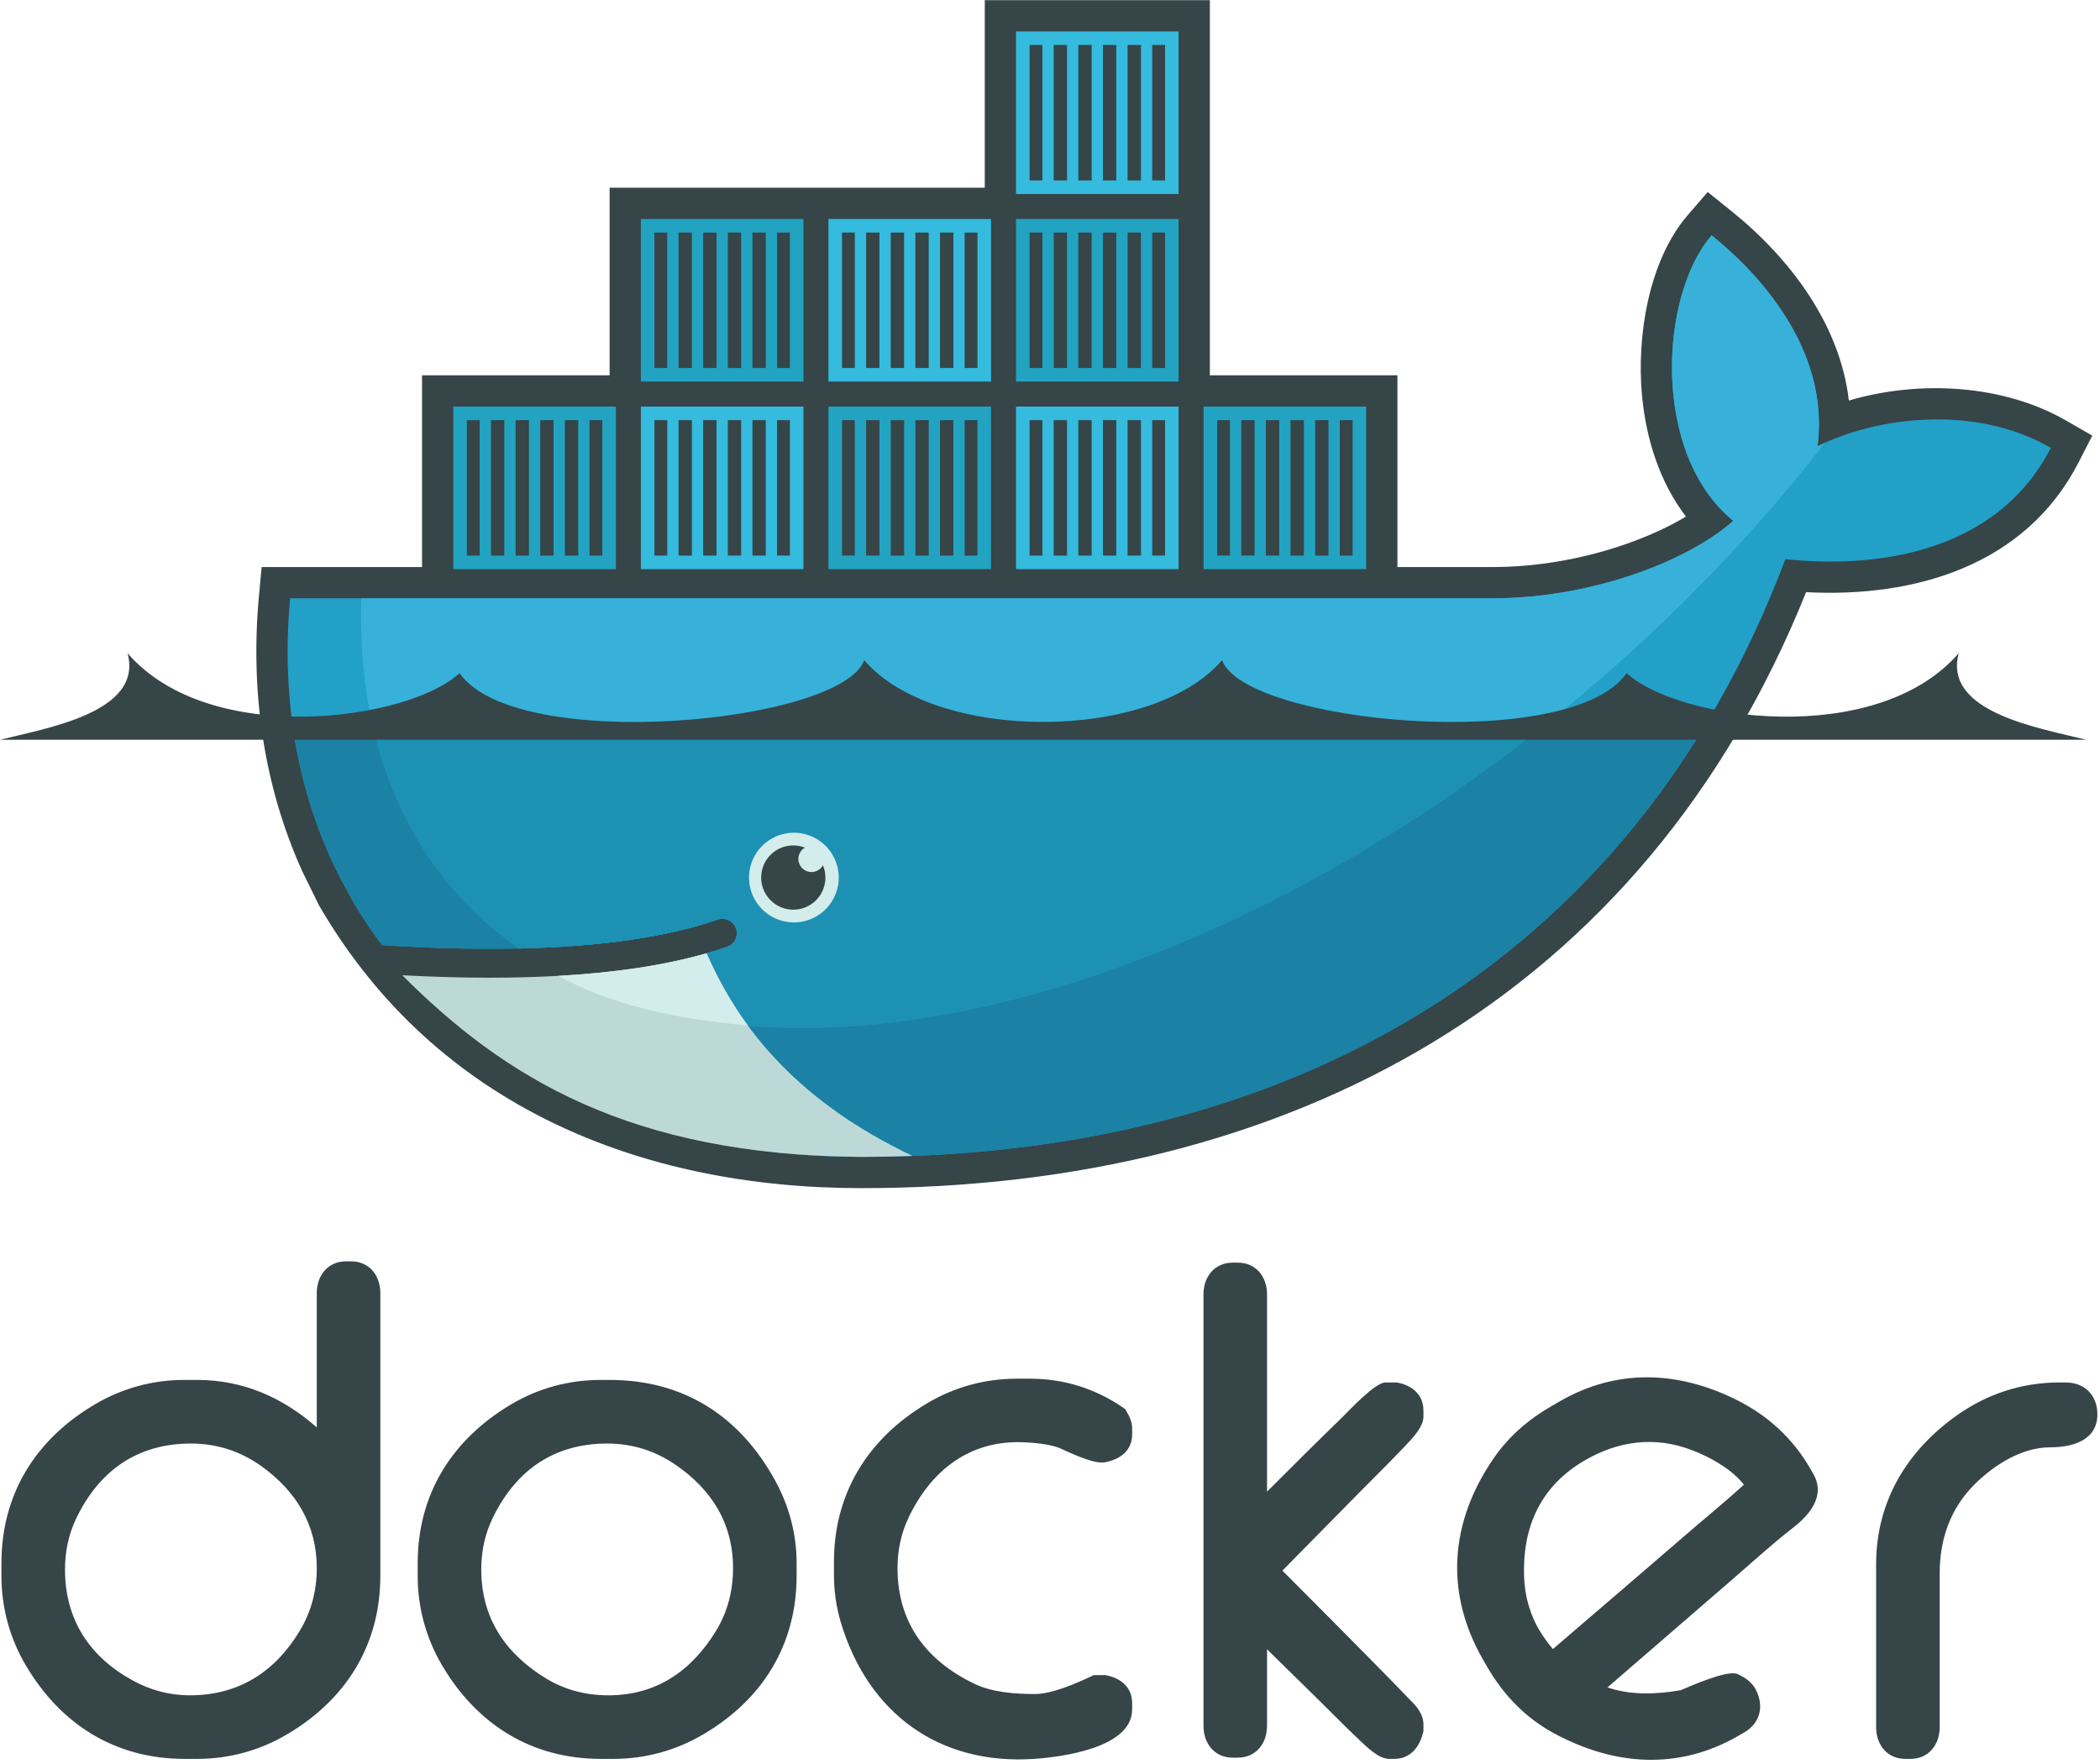
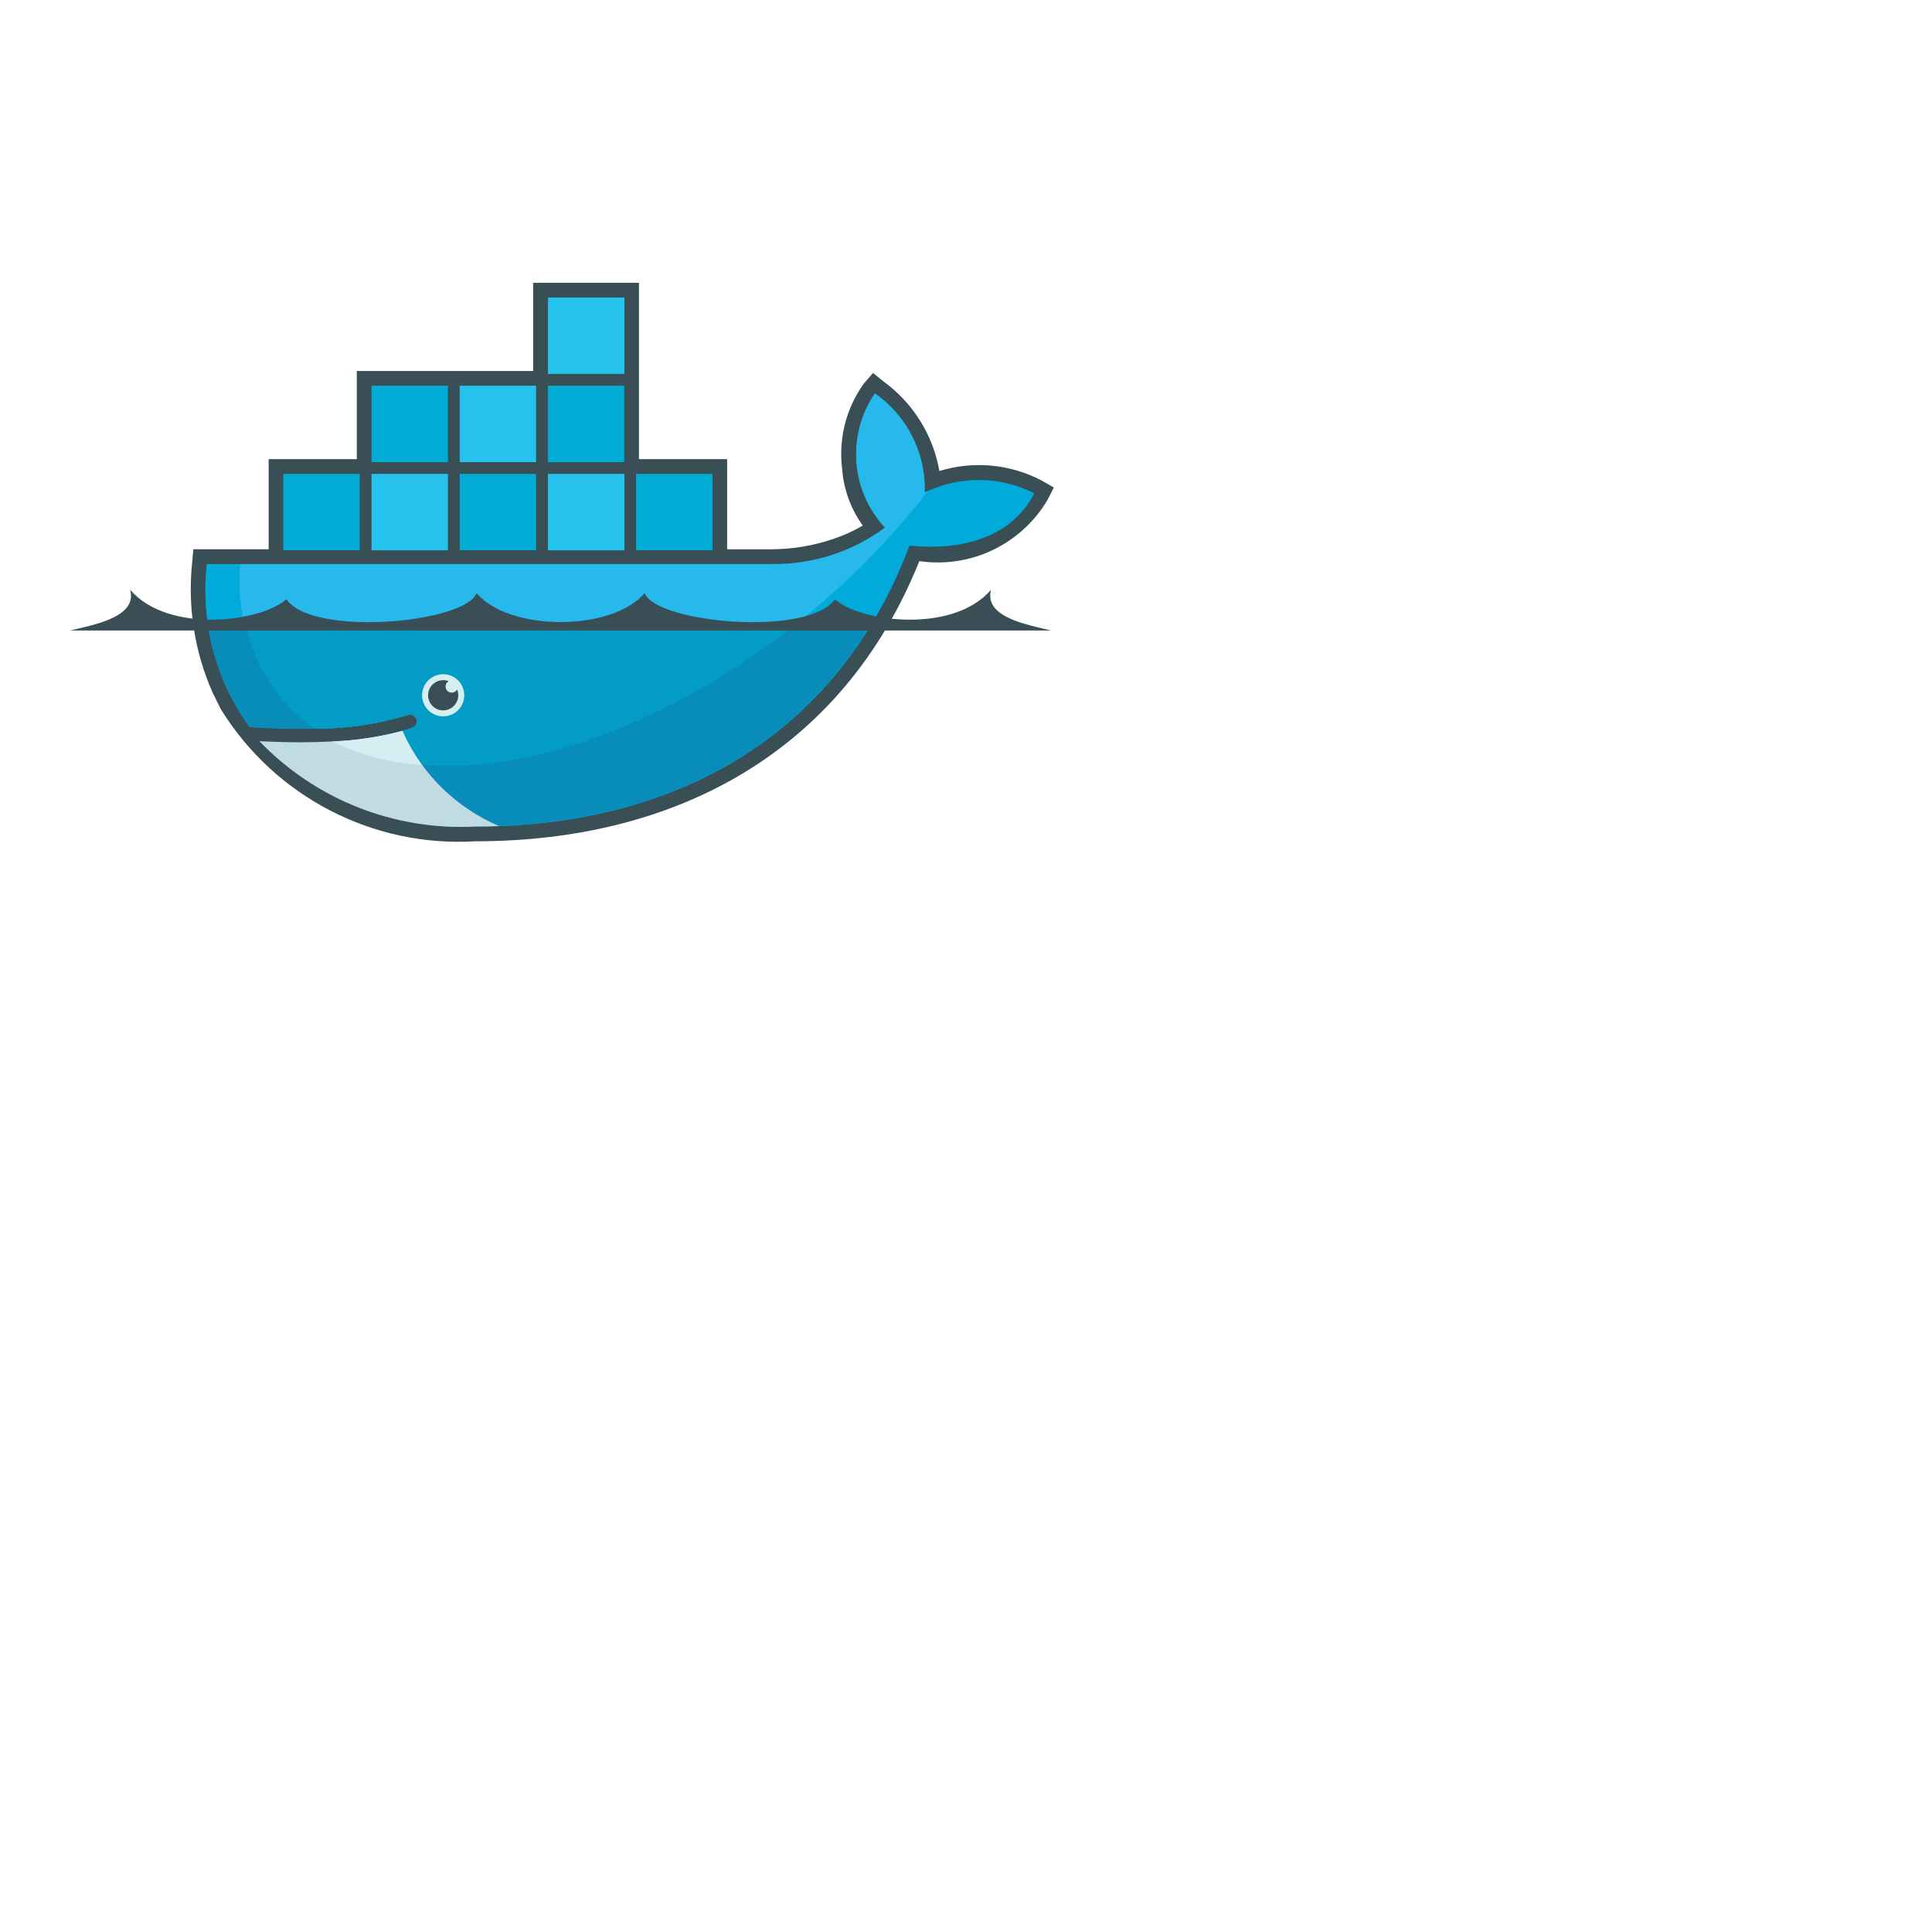
- <svg xmlns="http://www.w3.org/2000/svg" width="2500" height="2100" viewBox="0 0 256 215">
-   <g fill="none" fill-rule="evenodd">
-     <path d="M38.617 173.984v-16.362c0-2.15 1.344-3.877 3.57-3.877h.616c2.225 0 3.563 1.729 3.563 3.877v34.447c0 8.4-4.15 15.084-11.382 19.342a21.374 21.374 0 0 1-10.945 2.985h-1.537c-8.402 0-15.077-4.153-19.342-11.38a21.314 21.314 0 0 1-2.984-10.947v-1.535c0-8.403 4.152-15.083 11.378-19.349a21.298 21.298 0 0 1 10.948-2.985h1.537c5.686 0 10.51 2.204 14.578 5.784zM7.924 191.3c0 6.068 2.941 10.63 8.258 13.54 2.15 1.176 4.484 1.808 6.937 1.808 5.956 0 10.374-2.81 13.421-7.857 1.417-2.348 2.077-4.917 2.077-7.648 0-5.26-2.49-9.365-6.729-12.414-2.57-1.848-5.463-2.775-8.618-2.775-6.492 0-11.164 3.28-13.968 9.106-.946 1.97-1.378 4.061-1.378 6.24zm65.324-23.1h1.074c8.978 0 15.806 4.355 20.133 12.192 1.73 3.135 2.656 6.557 2.656 10.142v1.535c0 8.4-4.142 15.093-11.385 19.343-3.353 1.967-7.057 2.984-10.943 2.984h-1.535c-8.402 0-15.079-4.153-19.342-11.38a21.316 21.316 0 0 1-2.987-10.947v-1.535c0-8.404 4.169-15.062 11.377-19.347 3.351-1.991 7.058-2.987 10.952-2.987zm-14.58 23.1c0 5.89 2.89 10.223 7.865 13.27 2.336 1.43 4.909 2.078 7.638 2.078 5.82 0 10.122-2.951 13.116-7.863 1.428-2.342 2.074-4.915 2.074-7.642 0-5.477-2.638-9.661-7.148-12.693-2.471-1.663-5.222-2.496-8.198-2.496-6.492 0-11.164 3.28-13.967 9.106-.948 1.97-1.38 4.061-1.38 6.24zm70.656-14.727c-1.17-.548-3.36-.73-4.624-.778-6.474-.244-11.158 3.402-13.906 9.113-.949 1.97-1.382 4.055-1.382 6.235 0 6.637 3.485 11.284 9.409 14.117 2.164 1.034 4.958 1.23 7.323 1.23 2.08 0 5.02-1.274 6.866-2.151l.32-.152h1.433l.158.032c1.762.367 3.092 1.484 3.092 3.38v.767c0 4.718-8.622 5.798-11.912 6.028-11.61.803-20.293-5.573-23.603-16.647-.575-1.923-.834-3.833-.834-5.837v-1.533c0-8.403 4.17-15.059 11.377-19.34 3.351-1.99 7.057-2.99 10.95-2.99h1.536c4.13 0 7.934 1.173 11.344 3.502l.28.194.177.292c.368.61.685 1.316.685 2.042v.767c0 1.978-1.48 3.042-3.266 3.386l-.148.026h-.458c-1.156 0-3.785-1.197-4.817-1.683zm25.134 5.247c3.01-3.014 6.03-6.022 9.085-8.986.851-.827 4.074-4.327 5.343-4.327h1.388l.158.033c1.768.367 3.092 1.486 3.092 3.386v.766c0 1.296-1.518 2.802-2.355 3.689-1.78 1.887-3.654 3.712-5.476 5.56l-9.362 9.504c4.031 4.04 8.058 8.083 12.056 12.154a313.304 313.304 0 0 1 3.301 3.396c.385.405.953.909 1.276 1.47.347.526.56 1.119.56 1.752v.8l-.045.185c-.435 1.768-1.557 3.194-3.516 3.194h-.617c-1.282 0-2.73-1.45-3.608-2.279-1.81-1.706-3.557-3.5-5.331-5.243l-5.949-5.84v9.334c0 2.15-1.346 3.878-3.569 3.878h-.61c-2.226 0-3.57-1.728-3.57-3.878v-52.596c0-2.15 1.345-3.87 3.57-3.87h.61c2.223 0 3.569 1.72 3.569 3.87v24.048zm96.577-13.313h.77c2.324 0 3.875 1.566 3.875 3.877 0 3.208-3.067 4.029-5.72 4.029-3.48 0-6.803 2.107-9.202 4.47-2.991 2.949-4.3 6.726-4.3 10.878v18.759c0 2.15-1.343 3.876-3.57 3.876h-.612c-2.227 0-3.569-1.725-3.569-3.876v-19.836c0-7.617 3.708-13.835 9.89-18.196 3.691-2.605 7.919-3.98 12.438-3.98zm-55.074 37.176c2.82.985 6.035.844 8.928.34 1.48-.629 5.264-2.28 6.656-2.038l.217.037.2.098c.85.412 1.661.995 2.095 1.86 1.014 2.027.527 4.065-1.465 5.216l-.663.383c-7.35 4.242-15.168 3.654-22.495-.308-3.503-1.894-6.183-4.705-8.16-8.132l-.462-.801c-4.719-8.172-4.082-16.768 1.24-24.539 1.837-2.686 4.238-4.761 7.045-6.384l1.062-.613c6.922-3.996 14.341-3.722 21.45-.215 3.823 1.886 6.92 4.697 9.054 8.394l.384.666c1.55 2.686-.458 5.026-2.531 6.626-2.406 1.856-4.835 4.09-7.141 6.08-5.142 4.439-10.276 8.888-15.414 13.33zm-6.655-4.674c5.75-4.93 11.502-9.865 17.237-14.816 1.96-1.69 4.109-3.444 6.053-5.221-1.56-1.966-4.166-3.383-6.38-4.228-4.47-1.703-8.877-1.131-12.976 1.235-5.365 3.098-7.65 8.031-7.45 14.17.08 2.418.73 4.748 2.013 6.805.452.725.957 1.406 1.503 2.055zM147.488 45.732h22.866v23.375h11.561c5.34 0 10.831-.951 15.887-2.664 2.485-.843 5.273-2.015 7.724-3.49-3.228-4.214-4.876-9.535-5.36-14.78-.66-7.135.78-16.421 5.608-22.005l2.404-2.78 2.864 2.303c7.211 5.793 13.276 13.889 14.345 23.118 8.683-2.554 18.878-1.95 26.531 2.467l3.14 1.812-1.652 3.226C246.933 68.946 233.4 72.86 220.17 72.167c-19.797 49.309-62.898 72.653-115.157 72.653-27 0-51.77-10.093-65.876-34.047l-.231-.39-2.055-4.182c-4.768-10.544-6.352-22.095-5.278-33.637l.323-3.457H51.45V45.732h22.865V22.866h45.733V0h27.44v45.732" fill="#364548" />
-     <path d="M221.57 54.38c1.533-11.916-7.384-21.275-12.914-25.719-6.373 7.368-7.363 26.678 2.635 34.808-5.58 4.956-17.337 9.448-29.376 9.448H35.37c-1.17 12.567 1.036 24.14 6.075 34.045l1.667 3.05a56.536 56.536 0 0 0 3.455 5.184c6.025.387 11.58.52 16.662.408h.002c9.987-.22 18.136-1.4 24.312-3.54a1.761 1.761 0 0 1 1.153 3.326c-.822.286-1.678.552-2.562.805h-.003c-4.863 1.389-10.078 2.323-16.806 2.738.4.007-.416.06-.418.06-.229.015-.517.048-.747.06-2.648.149-5.506.18-8.428.18-3.196 0-6.343-.06-9.862-.24l-.09.06c12.21 13.724 31.302 21.955 55.234 21.955 50.648 0 93.608-22.452 112.632-72.857 13.496 1.385 26.467-2.057 32.367-13.575-9.398-5.423-21.484-3.694-28.443-.196" fill="#22A0C8" />
-     <path d="M221.57 54.38c1.533-11.916-7.384-21.275-12.914-25.719-6.373 7.368-7.363 26.678 2.635 34.808-5.58 4.956-17.337 9.448-29.376 9.448H44.048c-.598 19.246 6.544 33.855 19.18 42.687h.003c9.987-.22 18.136-1.4 24.312-3.54a1.761 1.761 0 0 1 1.153 3.326c-.822.286-1.678.552-2.562.805h-.003c-4.863 1.389-10.526 2.443-17.254 2.858-.002 0-.163-.155-.165-.155 17.237 8.842 42.23 8.81 70.885-2.197 32.13-12.344 62.029-35.86 82.89-62.757-.314.142-.62.287-.917.436" fill="#37B1D9" />
-     <path d="M35.645 88.186c.91 6.732 2.88 13.035 5.8 18.776l1.667 3.05a56.432 56.432 0 0 0 3.455 5.184c6.026.387 11.581.52 16.664.408 9.987-.22 18.136-1.4 24.312-3.54a1.761 1.761 0 0 1 1.153 3.326c-.822.286-1.678.552-2.562.805h-.003c-4.863 1.389-10.496 2.383-17.224 2.799-.231.014-.634.017-.867.03-2.646.148-5.475.239-8.398.239-3.195 0-6.463-.061-9.98-.24 12.21 13.724 31.42 21.985 55.352 21.985 43.36 0 81.084-16.458 102.979-52.822H35.645" fill="#1B81A5" />
-     <path d="M45.367 88.186c2.592 11.82 8.821 21.099 17.864 27.418 9.987-.22 18.136-1.4 24.312-3.54a1.761 1.761 0 0 1 1.153 3.326c-.822.286-1.678.552-2.562.805h-.003c-4.863 1.389-10.615 2.383-17.344 2.799 17.236 8.84 42.157 8.713 70.81-2.293 17.334-6.66 34.017-16.574 48.984-28.515H45.367" fill="#1D91B4" />
-     <path d="M55.26 49.543h19.818v19.818H55.26V49.543zm1.651 1.652h1.564V67.71h-1.564V51.195zm2.94 0h1.627V67.71h-1.626V51.195zm3.002 0h1.627V67.71h-1.627V51.195zm3.004 0h1.626V67.71h-1.626V51.195zm3.003 0h1.626V67.71H68.86V51.195zm3.002 0h1.565V67.71h-1.565V51.195zM78.126 26.677h19.819v19.817h-19.82V26.677zm1.652 1.652h1.563v16.514h-1.563V28.329zm2.94 0h1.626v16.514h-1.625V28.329zm3.002 0h1.626v16.514H85.72V28.329zm3.003 0h1.626v16.514h-1.626V28.329zm3.003 0h1.627v16.514h-1.627V28.329zm3.002 0h1.566v16.514h-1.566V28.329z" fill="#23A3C2" />
-     <path d="M78.126 49.543h19.819v19.818h-19.82V49.543zm1.652 1.652h1.563V67.71h-1.563V51.195zm2.94 0h1.626V67.71h-1.625V51.195zm3.002 0h1.626V67.71H85.72V51.195zm3.003 0h1.626V67.71h-1.626V51.195zm3.003 0h1.627V67.71h-1.627V51.195zm3.002 0h1.566V67.71h-1.566V51.195z" fill="#34BBDE" />
-     <path d="M100.993 49.543h19.818v19.818h-19.818V49.543zm1.651 1.652h1.563V67.71h-1.563V51.195zm2.94 0h1.626V67.71h-1.626V51.195zm3.003 0h1.626V67.71h-1.626V51.195zm3.003 0h1.626V67.71h-1.626V51.195zm3.002 0h1.628V67.71h-1.628V51.195zm3.003 0h1.564V67.71h-1.564V51.195z" fill="#23A3C2" />
-     <path d="M100.993 26.677h19.818v19.817h-19.818V26.677zm1.651 1.652h1.563v16.514h-1.563V28.329zm2.94 0h1.626v16.514h-1.626V28.329zm3.003 0h1.626v16.514h-1.626V28.329zm3.003 0h1.626v16.514h-1.626V28.329zm3.002 0h1.628v16.514h-1.628V28.329zm3.003 0h1.564v16.514h-1.564V28.329zM123.859 49.543h19.818v19.818h-19.818V49.543zm1.652 1.652h1.563V67.71h-1.563V51.195zm2.94 0h1.626V67.71h-1.626V51.195zm3.002 0h1.626V67.71h-1.626V51.195zm3.003 0h1.627V67.71h-1.627V51.195zm3.003 0h1.627V67.71h-1.627V51.195zm3.003 0h1.564V67.71h-1.564V51.195z" fill="#34BBDE" />
-     <path d="M123.859 26.677h19.818v19.817h-19.818V26.677zm1.652 1.652h1.563v16.514h-1.563V28.329zm2.94 0h1.626v16.514h-1.626V28.329zm3.002 0h1.626v16.514h-1.626V28.329zm3.003 0h1.627v16.514h-1.627V28.329zm3.003 0h1.627v16.514h-1.627V28.329zm3.003 0h1.564v16.514h-1.564V28.329z" fill="#23A3C2" />
-     <path d="M123.859 3.81h19.818V23.63h-19.818V3.81zm1.652 1.651h1.563v16.516h-1.563V5.46zm2.94 0h1.626v16.516h-1.626V5.46zm3.002 0h1.626v16.516h-1.626V5.46zm3.003 0h1.627v16.516h-1.627V5.46zm3.003 0h1.627v16.516h-1.627V5.46zm3.003 0h1.564v16.516h-1.564V5.46z" fill="#34BBDE" />
-     <path d="M146.725 49.543h19.818v19.818h-19.818V49.543zm1.65 1.652h1.565V67.71h-1.564V51.195zm2.94 0h1.627V67.71h-1.626V51.195zm3.004 0h1.627V67.71h-1.627V51.195zm3.002 0h1.627V67.71h-1.627V51.195zm3.004 0h1.626V67.71h-1.626V51.195zm3.002 0h1.564V67.71h-1.564V51.195z" fill="#23A3C2" />
-     <path d="M96.704 101.492a5.468 5.468 0 1 1-.002 10.935 5.468 5.468 0 0 1 .002-10.935" fill="#D3ECEC" />
-     <path d="M96.704 103.043c.5 0 .977.094 1.417.265a1.598 1.598 0 0 0 .798 2.98c.605 0 1.13-.335 1.402-.831a3.915 3.915 0 1 1-3.617-2.414M0 90.162h254.327c-5.537-1.404-17.52-3.302-15.544-10.56-10.07 11.652-34.353 8.175-40.482 2.43-6.824 9.898-46.554 6.135-49.325-1.576-8.556 10.041-35.067 10.041-43.623 0-2.773 7.711-42.502 11.474-49.327 1.575-6.128 5.746-30.41 9.223-40.48-2.428C17.522 86.86 5.539 88.758 0 90.163" fill="#364548" />
-     <path d="M111.237 140.89c-13.54-6.425-20.971-15.16-25.106-24.694-5.03 1.435-11.075 2.353-18.1 2.747-2.646.148-5.43.224-8.35.224-3.368 0-6.917-.1-10.643-.297 12.417 12.41 27.692 21.964 55.976 22.138 2.088 0 4.16-.04 6.223-.118" fill="#BDD9D7" />
-     <path d="M91.16 124.994c-1.873-2.543-3.69-5.739-5.026-8.8-5.03 1.437-11.077 2.355-18.103 2.75 4.826 2.619 11.727 5.046 23.13 6.05" fill="#D3ECEC" />
-   </g>
+ <svg xmlns="http://www.w3.org/2000/svg" width="70px" height="70px" viewBox="0 0 55 55">
+   <path d="M18.191,13.071H20.7v2.566H21.97a5.5,5.5,0,0,0,1.744-.292,4.462,4.462,0,0,0,.848-.383,3.149,3.149,0,0,1-.589-1.623,3.427,3.427,0,0,1,.616-2.416l.264-.305.314.253a4,4,0,0,1,1.575,2.538,3.837,3.837,0,0,1,2.913.271l.345.2-.181.354a3.629,3.629,0,0,1-3.648,1.74c-2.173,5.413-6.9,7.976-12.642,7.976A7.958,7.958,0,0,1,6.3,20.211l-.025-.043-.226-.459a7.28,7.28,0,0,1-.579-3.693l.035-.38H7.648V13.071h2.51v-2.51h5.02V8.051h3.012v5.02Z" style="fill:#3a4e55" />
+   <path d="M26.324,14.021A3.311,3.311,0,0,0,24.906,11.2a3.072,3.072,0,0,0,.289,3.821,5.279,5.279,0,0,1-3.225,1.037H5.883a6.779,6.779,0,0,0,.667,3.737l.183.335a6.2,6.2,0,0,0,.379.569h0q.992.064,1.829.045h0a8.972,8.972,0,0,0,2.669-.389.193.193,0,1,1,.126.365c-.09.031-.184.061-.281.088h0a8.4,8.4,0,0,1-1.845.3c.044,0-.046.007-.046.007l-.082.007c-.291.016-.6.02-.925.02-.351,0-.7-.007-1.083-.026l-.01.007a7.882,7.882,0,0,0,6.063,2.41c5.56,0,10.276-2.465,12.365-8,1.482.152,2.906-.226,3.553-1.49a3.5,3.5,0,0,0-3.122-.022" style="fill:#00aada" />
+   <path d="M26.324,14.021A3.311,3.311,0,0,0,24.906,11.2a3.072,3.072,0,0,0,.289,3.821,5.279,5.279,0,0,1-3.225,1.037H6.836a5.223,5.223,0,0,0,2.106,4.686h0a8.972,8.972,0,0,0,2.669-.389.193.193,0,1,1,.126.365c-.09.031-.184.061-.281.088h0a8.83,8.83,0,0,1-1.894.314L9.543,21.1c1.892.971,4.636.967,7.782-.241a21.868,21.868,0,0,0,9.1-6.889l-.1.048" style="fill:#27b9ec" />
+   <path d="M5.913,17.732a6.431,6.431,0,0,0,.637,2.061l.183.335a6.2,6.2,0,0,0,.379.569q.992.064,1.829.045a8.972,8.972,0,0,0,2.669-.389.193.193,0,1,1,.126.365c-.09.031-.184.061-.281.088h0a8.826,8.826,0,0,1-1.891.307l-.1,0c-.291.016-.6.026-.922.026-.351,0-.709-.007-1.1-.026a7.913,7.913,0,0,0,6.076,2.413c4.76,0,8.9-1.807,11.3-5.8Z" style="fill:#088cb9" />
+   <path d="M6.98,17.732a4.832,4.832,0,0,0,1.961,3.01,8.972,8.972,0,0,0,2.669-.389.193.193,0,1,1,.126.365c-.09.031-.184.061-.281.088h0a8.959,8.959,0,0,1-1.9.307c1.892.971,4.628.957,7.773-.252a20.545,20.545,0,0,0,5.377-3.13Z" style="fill:#039cc7" />
+   <path d="M9.889,13.671h.172v1.813H9.889V13.671Zm-.33,0h.179v1.813H9.559V13.671Zm-.33,0h.179v1.813H9.23V13.671Zm-.33,0h.179v1.813H8.9V13.671Zm-.33,0h.179v1.813H8.57V13.671Zm-.323,0h.172v1.813H8.248V13.671Zm-.181-.181h2.175v2.176H8.066V13.49Z" style="fill:#00acd3" />
+   <path d="M12.4,11.161h.172v1.813H12.4V11.161Zm-.33,0h.179v1.813H12.07V11.161Zm-.33,0h.179v1.813H11.74V11.161Zm-.33,0h.179v1.813H11.41V11.161Zm-.33,0h.178v1.813h-.178V11.161Zm-.323,0h.172v1.813h-.172V11.161Zm-.181-.181h2.176v2.176H10.577V10.979Z" style="fill:#00acd3" />
+   <path d="M12.4,13.671h.172v1.813H12.4V13.671Zm-.33,0h.179v1.813H12.07V13.671Zm-.33,0h.179v1.813H11.74V13.671Zm-.33,0h.179v1.813H11.41V13.671Zm-.33,0h.178v1.813h-.178V13.671Zm-.323,0h.172v1.813h-.172V13.671Zm-.181-.181h2.176v2.176H10.577V13.49Z" style="fill:#26c2ee" />
+   <path d="M14.909,13.671h.172v1.813h-.172V13.671Zm-.33,0h.179v1.813H14.58V13.671Zm-.33,0h.179v1.813H14.25V13.671Zm-.33,0H14.1v1.813h-.179V13.671Zm-.33,0h.179v1.813h-.179V13.671Zm-.323,0h.172v1.813h-.172V13.671Zm-.181-.181h2.176v2.176H13.087V13.49Z" style="fill:#00acd3" />
+   <path d="M14.909,11.161h.172v1.813h-.172V11.161Zm-.33,0h.179v1.813H14.58V11.161Zm-.33,0h.179v1.813H14.25V11.161Zm-.33,0H14.1v1.813h-.179V11.161Zm-.33,0h.179v1.813h-.179V11.161Zm-.323,0h.172v1.813h-.172V11.161Zm-.181-.181h2.176v2.176H13.087V10.979Z" style="fill:#26c2ee" />
+   <path d="M17.42,13.671h.172v1.813H17.42V13.671Zm-.33,0h.179v1.813H17.09V13.671Zm-.33,0h.179v1.813H16.76V13.671Zm-.33,0h.179v1.813h-.179V13.671Zm-.33,0h.179v1.813H16.1V13.671Zm-.323,0h.172v1.813h-.172V13.671ZM15.6,13.49h2.176v2.176H15.6V13.49Z" style="fill:#26c2ee" />
+   <path d="M17.42,11.161h.172v1.813H17.42V11.161Zm-.33,0h.179v1.813H17.09V11.161Zm-.33,0h.179v1.813H16.76V11.161Zm-.33,0h.179v1.813h-.179V11.161Zm-.33,0h.179v1.813H16.1V11.161Zm-.323,0h.172v1.813h-.172V11.161Zm-.181-.181h2.176v2.176H15.6V10.979Z" style="fill:#00acd3" />
+   <path d="M17.42,8.65h.172v1.813H17.42V8.65Zm-.33,0h.179v1.813H17.09V8.65Zm-.33,0h.179v1.813H16.76V8.65Zm-.33,0h.179v1.813h-.179V8.65Zm-.33,0h.179v1.813H16.1V8.65Zm-.323,0h.172v1.813h-.172V8.65ZM15.6,8.469h2.176v2.176H15.6V8.469Z" style="fill:#26c2ee" />
+   <path d="M19.93,13.671H20.1v1.813H19.93V13.671Zm-.33,0h.178v1.813H19.6V13.671Zm-.33,0h.179v1.813h-.179V13.671Zm-.33,0h.179v1.813h-.179V13.671Zm-.33,0h.179v1.813h-.179V13.671Zm-.323,0h.172v1.813h-.172V13.671Zm-.181-.181h2.176v2.176H18.107V13.49Z" style="fill:#00acd3" />
+   <path d="M12.616,19.193a.6.6,0,1,1-.6.6.6.6,0,0,1,.6-.6" style="fill:#d5eef2" />
+   <path d="M12.616,19.363a.431.431,0,0,1,.156.029.175.175,0,1,0,.241.236.43.43,0,1,1-.4-.265" style="fill:#3a4e55" />
+   <path d="M2,17.949H29.92c-.608-.154-1.923-.362-1.707-1.159-1.105,1.279-3.771.9-4.444.267-.749,1.087-5.111.674-5.415-.173-.939,1.1-3.85,1.1-4.789,0-.3.847-4.666,1.26-5.415.173-.673.631-3.338,1.012-4.444-.267.217.8-1.1,1.005-1.707,1.159" style="fill:#3a4e55" />
+   <path d="M14.211,23.518a5.287,5.287,0,0,1-2.756-2.711,9.2,9.2,0,0,1-1.987.3q-.436.024-.917.025-.554,0-1.168-.033a7.942,7.942,0,0,0,6.145,2.43q.344,0,.683-.013" style="fill:#c0dbe1" />
+   <path d="M12.007,21.773a5.206,5.206,0,0,1-.552-.966,9.2,9.2,0,0,1-1.987.3,6.325,6.325,0,0,0,2.539.664" style="fill:#d5eef2" />
</svg>
